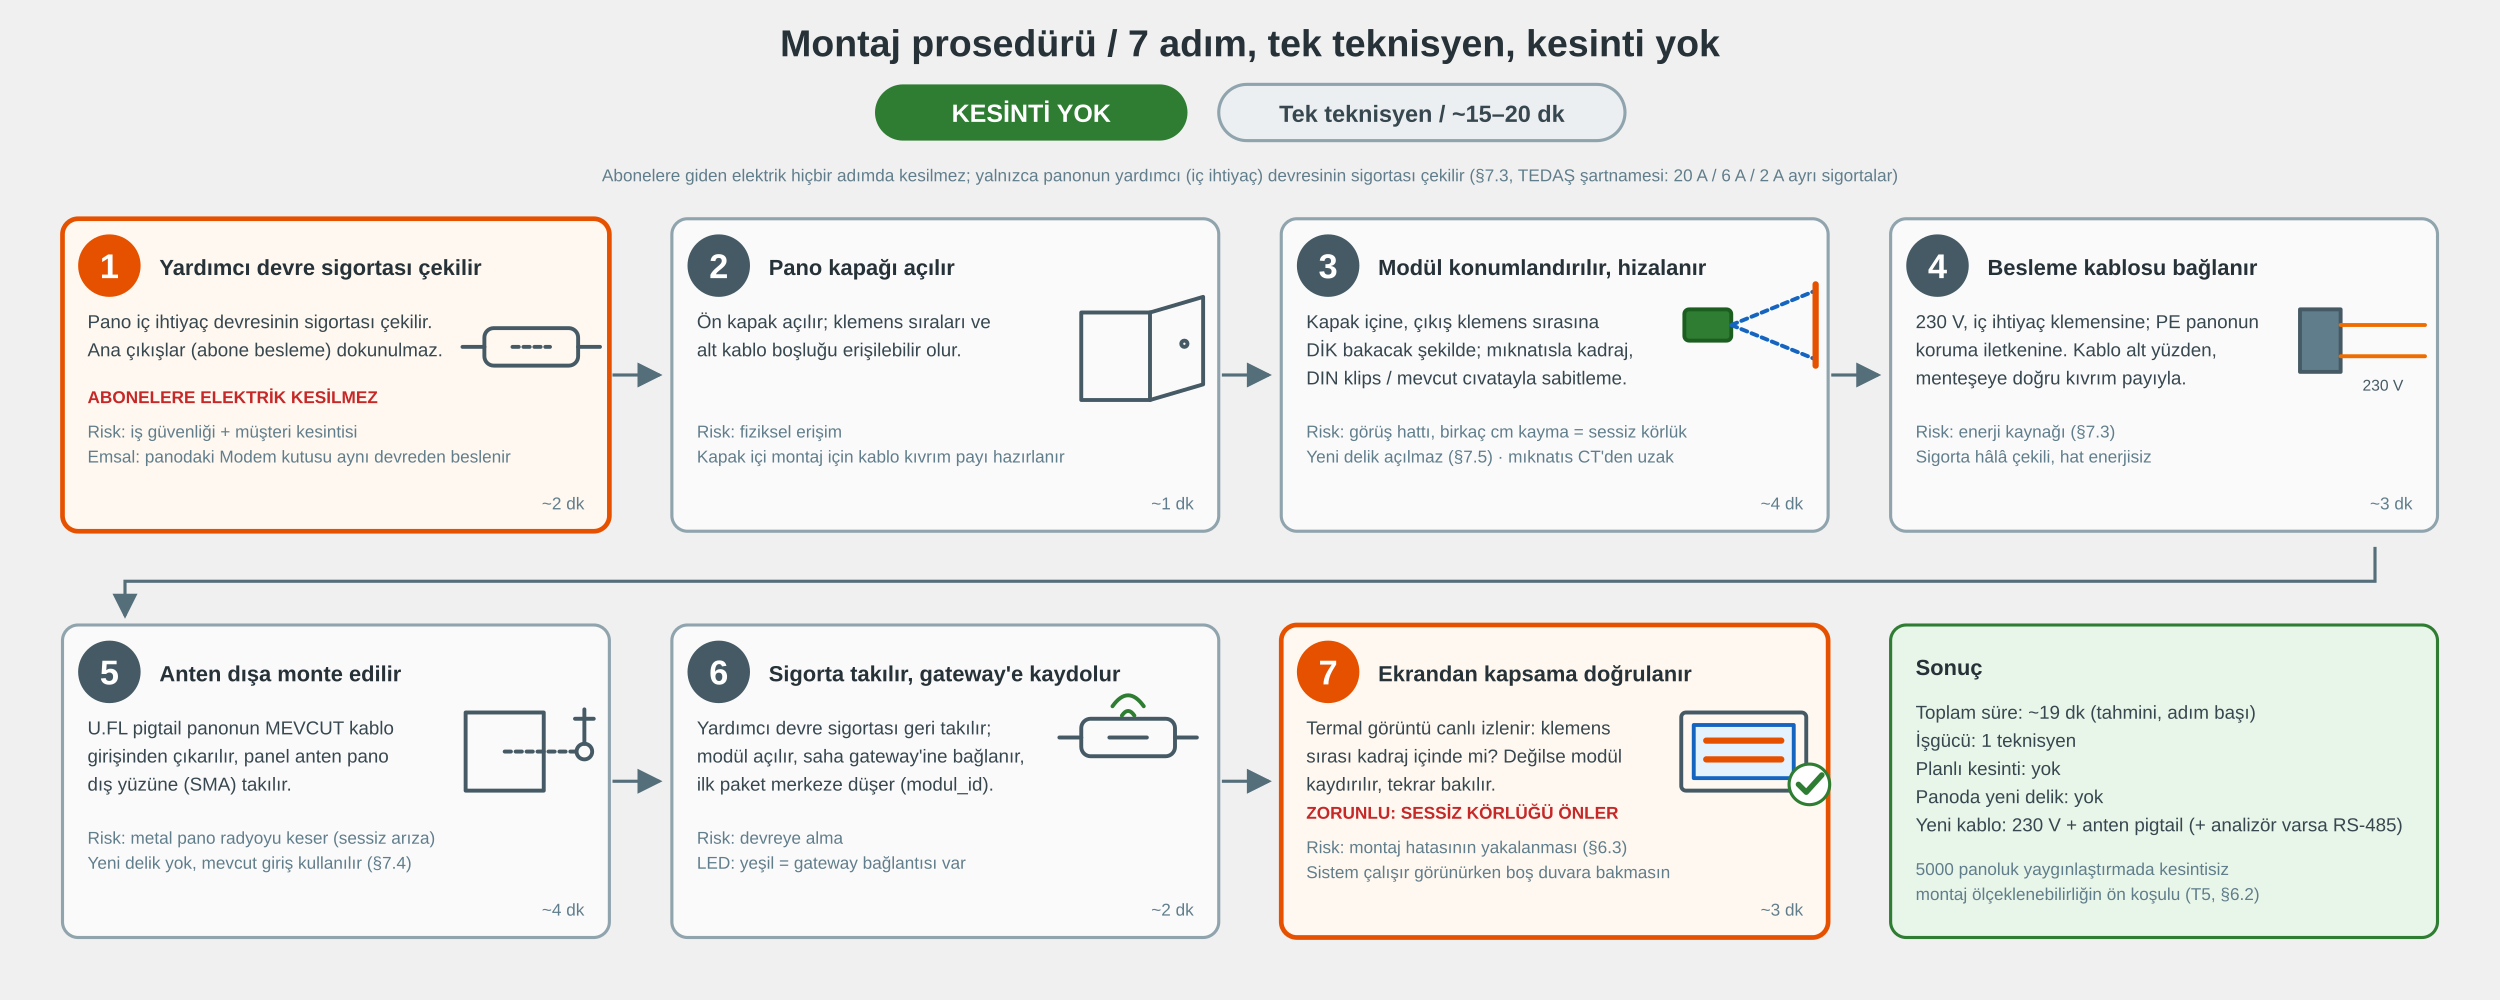
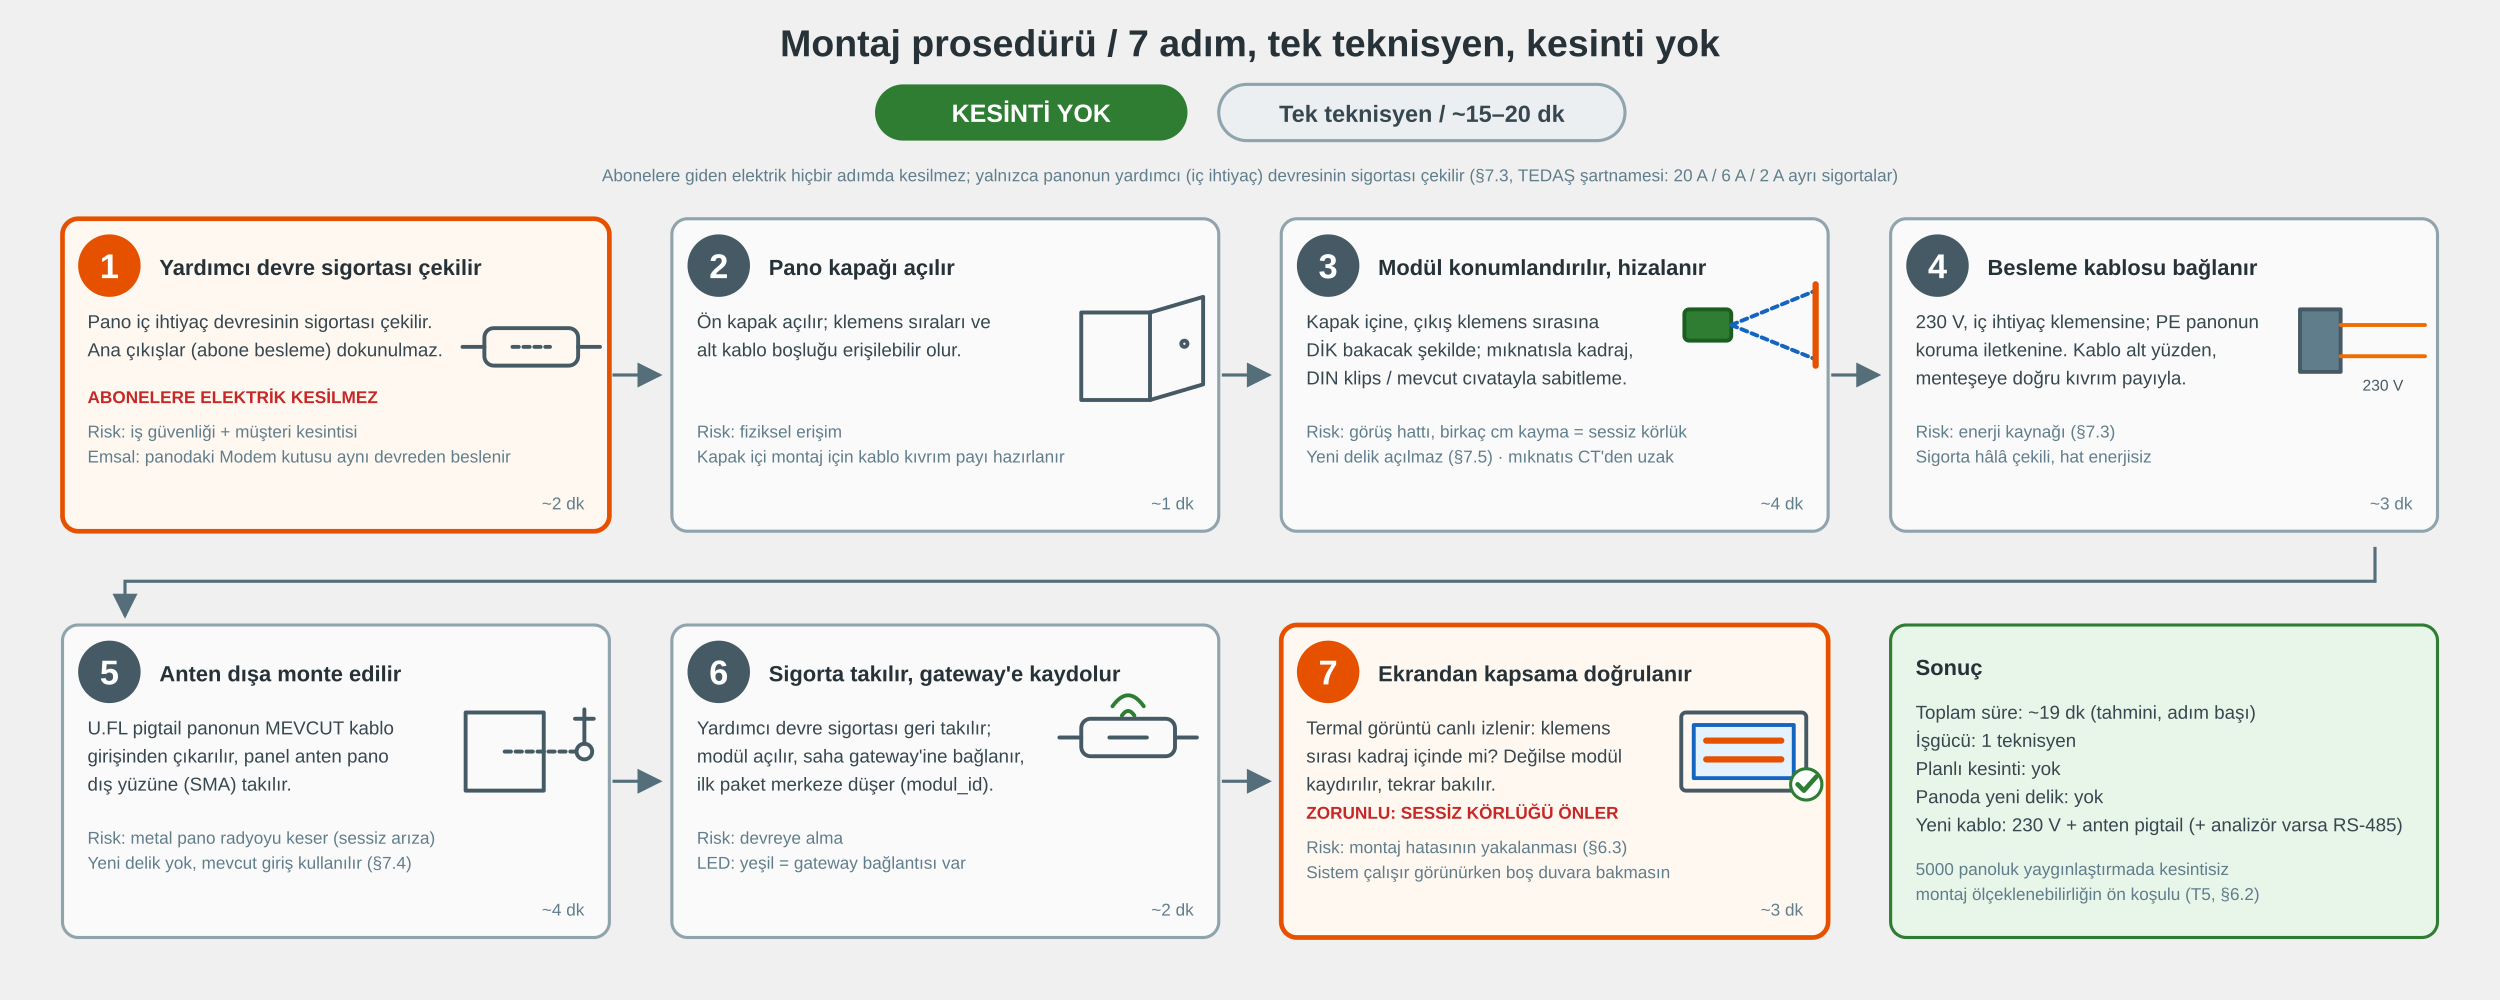
<svg xmlns="http://www.w3.org/2000/svg" viewBox="0 0 1600 640" width="100%" style="max-width:1200px;background:#fff;font-family:Arial,Helvetica,sans-serif;font-size:13px">
  <defs>
    <marker id="arr" markerWidth="10" markerHeight="10" refX="7" refY="4" orient="auto">
      <path d="M0,0 L8,4 L0,8 z" fill="#546e7a" />
    </marker>
  </defs>
  <style>
    .card{fill:#fafafa;stroke:#90a4ae;stroke-width:2}
    .hi{fill:#fff8f0;stroke:#e65100;stroke-width:3}
    .num{font-size:22px;font-weight:700;fill:#fff}
    .t{font-size:14px;font-weight:700;fill:#263238}
    .s{font-size:12px;fill:#37474f}
    .r{font-size:11px;fill:#607d8b}
    .w{font-size:11px;fill:#c62828;font-weight:700}
    .ico{fill:none;stroke:#455a64;stroke-width:2.5;stroke-linecap:round;stroke-linejoin:round}
  </style>
  <text x="800" y="36" text-anchor="middle" font-size="24" font-weight="700" fill="#263238">Montaj prosedürü / 7 adım, tek teknisyen, kesinti yok</text>
  <g transform="translate(560,54)">
    <rect x="0" y="0" width="200" height="36" rx="18" fill="#2e7d32" />
    <text x="100" y="24" text-anchor="middle" font-size="16" font-weight="700" fill="#fff">KESİNTİ YOK</text>
  </g>
  <g transform="translate(780,54)">
    <rect x="0" y="0" width="260" height="36" rx="18" fill="#eceff1" stroke="#90a4ae" stroke-width="2" />
    <text x="130" y="24" text-anchor="middle" font-size="15" font-weight="700" fill="#37474f">Tek teknisyen / ~15–20 dk</text>
  </g>
  <text x="800" y="116" text-anchor="middle" class="r">Abonelere giden elektrik hiçbir adımda kesilmez; yalnızca panonun yardımcı (iç ihtiyaç) devresinin sigortası çekilir (§7.3, TEDAŞ şartnamesi: 20 A / 6 A / 2 A ayrı sigortalar)</text>
  <g transform="translate(40,140)">
    <g>
      <rect x="0" y="0" width="350" height="200" rx="10" class="hi" />
      <circle cx="30" cy="30" r="20" fill="#e65100" />
      <text x="30" y="38" text-anchor="middle" class="num">1</text>
      <text x="62" y="36" class="t">Yardımcı devre sigortası çekilir</text>
      <g transform="translate(270,70)" class="ico">
        <rect x="0" y="0" width="60" height="24" rx="6" />
        <line x1="-14" y1="12" x2="0" y2="12" />
        <line x1="60" y1="12" x2="74" y2="12" />
        <line x1="18" y1="12" x2="42" y2="12" stroke-dasharray="4 3" />
      </g>
      <text x="16" y="70" class="s">Pano iç ihtiyaç devresinin sigortası çekilir.</text>
      <text x="16" y="88" class="s">Ana çıkışlar (abone besleme) dokunulmaz.</text>
      <text x="16" y="118" class="w">ABONELERE ELEKTRİK KESİLMEZ</text>
      <text x="16" y="140" class="r">Risk: iş güvenliği + müşteri kesintisi</text>
      <text x="16" y="156" class="r">Emsal: panodaki Modem kutusu aynı devreden beslenir</text>
      <text x="334" y="186" text-anchor="end" class="r">~2 dk</text>
    </g>
    <line x1="352" y1="100" x2="382" y2="100" stroke="#546e7a" stroke-width="2" marker-end="url(#arr)" />
    <g transform="translate(390,0)">
      <rect x="0" y="0" width="350" height="200" rx="10" class="card" />
      <circle cx="30" cy="30" r="20" fill="#455a64" />
      <text x="30" y="38" text-anchor="middle" class="num">2</text>
      <text x="62" y="36" class="t">Pano kapağı açılır</text>
      <g transform="translate(262,60)" class="ico">
        <rect x="0" y="0" width="44" height="56" />
        <path d="M44 0 L78 -10 L78 46 L44 56" />
        <circle cx="66" cy="20" r="2" />
      </g>
      <text x="16" y="70" class="s">Ön kapak açılır; klemens sıraları ve</text>
      <text x="16" y="88" class="s">alt kablo boşluğu erişilebilir olur.</text>
      <text x="16" y="140" class="r">Risk: fiziksel erişim</text>
      <text x="16" y="156" class="r">Kapak içi montaj için kablo kıvrım payı hazırlanır</text>
      <text x="334" y="186" text-anchor="end" class="r">~1 dk</text>
    </g>
    <line x1="742" y1="100" x2="772" y2="100" stroke="#546e7a" stroke-width="2" marker-end="url(#arr)" />
    <g transform="translate(780,0)">
      <rect x="0" y="0" width="350" height="200" rx="10" class="card" />
      <circle cx="30" cy="30" r="20" fill="#455a64" />
      <text x="30" y="38" text-anchor="middle" class="num">3</text>
      <text x="62" y="36" class="t">Modül konumlandırılır, hizalanır</text>
      <g transform="translate(258,58)" class="ico">
        <rect x="0" y="0" width="30" height="20" rx="3" fill="#2e7d32" stroke="#1b5e20" />
        <path d="M30 10 L84 -12 M30 10 L84 32" stroke="#1565c0" stroke-dasharray="4 3" />
        <line x1="84" y1="-16" x2="84" y2="36" stroke="#e65100" stroke-width="4" />
      </g>
      <text x="16" y="70" class="s">Kapak içine, çıkış klemens sırasına</text>
      <text x="16" y="88" class="s">DİK bakacak şekilde; mıknatısla kadraj,</text>
      <text x="16" y="106" class="s">DIN klips / mevcut cıvatayla sabitleme.</text>
      <text x="16" y="140" class="r">Risk: görüş hattı, birkaç cm kayma = sessiz körlük</text>
      <text x="16" y="156" class="r">Yeni delik açılmaz (§7.5) · mıknatıs CT'den uzak</text>
      <text x="334" y="186" text-anchor="end" class="r">~4 dk</text>
    </g>
    <line x1="1132" y1="100" x2="1162" y2="100" stroke="#546e7a" stroke-width="2" marker-end="url(#arr)" />
    <g transform="translate(1170,0)">
      <rect x="0" y="0" width="350" height="200" rx="10" class="card" />
      <circle cx="30" cy="30" r="20" fill="#455a64" />
      <text x="30" y="38" text-anchor="middle" class="num">4</text>
      <text x="62" y="36" class="t">Besleme kablosu bağlanır</text>
      <g transform="translate(262,58)" class="ico">
        <rect x="0" y="0" width="26" height="40" fill="#607d8b" stroke="#455a64" />
        <line x1="26" y1="10" x2="80" y2="10" stroke="#ef6c00" />
        <line x1="26" y1="30" x2="80" y2="30" stroke="#ef6c00" />
        <text x="40" y="52" font-size="10" fill="#455a64" stroke="none">230 V</text>
      </g>
      <text x="16" y="70" class="s">230 V, iç ihtiyaç klemensine; PE panonun</text>
      <text x="16" y="88" class="s">koruma iletkenine. Kablo alt yüzden,</text>
      <text x="16" y="106" class="s">menteşeye doğru kıvrım payıyla.</text>
      <text x="16" y="140" class="r">Risk: enerji kaynağı (§7.3)</text>
      <text x="16" y="156" class="r">Sigorta hâlâ çekili, hat enerjisiz</text>
      <text x="334" y="186" text-anchor="end" class="r">~3 dk</text>
    </g>
  </g>
  <path d="M1520 350 L1520 372 L80 372 L80 394" fill="none" stroke="#546e7a" stroke-width="2" marker-end="url(#arr)" />
  <g transform="translate(40,400)">
    <g>
      <rect x="0" y="0" width="350" height="200" rx="10" class="card" />
      <circle cx="30" cy="30" r="20" fill="#455a64" />
      <text x="30" y="38" text-anchor="middle" class="num">5</text>
      <text x="62" y="36" class="t">Anten dışa monte edilir</text>
      <g transform="translate(258,56)" class="ico">
        <rect x="0" y="0" width="50" height="50" />
        <path d="M25 25 L70 25" stroke-dasharray="4 3" />
        <circle cx="76" cy="25" r="5" />
        <path d="M76 20 L76 -2 M70 4 L82 4" />
      </g>
      <text x="16" y="70" class="s">U.FL pigtail panonun MEVCUT kablo</text>
      <text x="16" y="88" class="s">girişinden çıkarılır, panel anten pano</text>
      <text x="16" y="106" class="s">dış yüzüne (SMA) takılır.</text>
      <text x="16" y="140" class="r">Risk: metal pano radyoyu keser (sessiz arıza)</text>
      <text x="16" y="156" class="r">Yeni delik yok, mevcut giriş kullanılır (§7.4)</text>
      <text x="334" y="186" text-anchor="end" class="r">~4 dk</text>
    </g>
    <line x1="352" y1="100" x2="382" y2="100" stroke="#546e7a" stroke-width="2" marker-end="url(#arr)" />
    <g transform="translate(390,0)">
      <rect x="0" y="0" width="350" height="200" rx="10" class="card" />
      <circle cx="30" cy="30" r="20" fill="#455a64" />
      <text x="30" y="38" text-anchor="middle" class="num">6</text>
      <text x="62" y="36" class="t">Sigorta takılır, gateway'e kaydolur</text>
      <g transform="translate(262,60)" class="ico">
        <rect x="0" y="0" width="60" height="24" rx="6" />
        <line x1="-14" y1="12" x2="0" y2="12" />
        <line x1="60" y1="12" x2="74" y2="12" />
        <line x1="18" y1="12" x2="42" y2="12" />
        <path d="M20 -8 q10 -14 20 0 M26 -2 q4 -6 8 0" stroke="#2e7d32" />
      </g>
      <text x="16" y="70" class="s">Yardımcı devre sigortası geri takılır;</text>
      <text x="16" y="88" class="s">modül açılır, saha gateway'ine bağlanır,</text>
      <text x="16" y="106" class="s">ilk paket merkeze düşer (modul_id).</text>
      <text x="16" y="140" class="r">Risk: devreye alma</text>
      <text x="16" y="156" class="r">LED: yeşil = gateway bağlantısı var</text>
      <text x="334" y="186" text-anchor="end" class="r">~2 dk</text>
    </g>
    <line x1="742" y1="100" x2="772" y2="100" stroke="#546e7a" stroke-width="2" marker-end="url(#arr)" />
    <g transform="translate(780,0)">
      <rect x="0" y="0" width="350" height="200" rx="10" class="hi" />
      <circle cx="30" cy="30" r="20" fill="#e65100" />
      <text x="30" y="38" text-anchor="middle" class="num">7</text>
      <text x="62" y="36" class="t">Ekrandan kapsama doğrulanır</text>
      <g transform="translate(256,56)" class="ico">
        <rect x="0" y="0" width="80" height="50" rx="3" />
        <rect x="8" y="8" width="64" height="34" fill="#e3f2fd" stroke="#1565c0" />
        <line x1="16" y1="18" x2="64" y2="18" stroke="#e65100" stroke-width="4" />
        <line x1="16" y1="30" x2="64" y2="30" stroke="#e65100" stroke-width="4" />
-         <circle cx="82" cy="46" r="13" fill="#fff" stroke="#2e7d32" stroke-width="2" />
-         <path d="M75 46 l5 5 l10 -11" fill="none" stroke="#2e7d32" stroke-width="3.5" stroke-linecap="round" stroke-linejoin="round" />
+         <circle cx="80" cy="46" r="10" fill="#fff" stroke="#2e7d32" stroke-width="2" />
+         <path d="M74.5 46 l4 4 l8 -9" fill="none" stroke="#2e7d32" stroke-width="3" stroke-linecap="round" stroke-linejoin="round" />
      </g>
      <text x="16" y="70" class="s">Termal görüntü canlı izlenir: klemens</text>
      <text x="16" y="88" class="s">sırası kadraj içinde mi? Değilse modül</text>
      <text x="16" y="106" class="s">kaydırılır, tekrar bakılır.</text>
      <text x="16" y="124" class="w">ZORUNLU: SESSİZ KÖRLÜĞÜ ÖNLER</text>
      <text x="16" y="146" class="r">Risk: montaj hatasının yakalanması (§6.3)</text>
      <text x="16" y="162" class="r">Sistem çalışır görünürken boş duvara bakmasın</text>
      <text x="334" y="186" text-anchor="end" class="r">~3 dk</text>
    </g>
    <g transform="translate(1170,0)">
      <rect x="0" y="0" width="350" height="200" rx="10" fill="#e8f5e9" stroke="#2e7d32" stroke-width="2" />
      <text x="16" y="32" class="t" fill="#1b5e20">Sonuç</text>
      <text x="16" y="60" class="s">Toplam süre: ~19 dk (tahmini, adım başı)</text>
      <text x="16" y="78" class="s">İşgücü: 1 teknisyen</text>
      <text x="16" y="96" class="s">Planlı kesinti: yok</text>
      <text x="16" y="114" class="s">Panoda yeni delik: yok</text>
      <text x="16" y="132" class="s">Yeni kablo: 230 V + anten pigtail (+ analizör varsa RS-485)</text>
      <text x="16" y="160" class="r">5000 panoluk yaygınlaştırmada kesintisiz</text>
      <text x="16" y="176" class="r">montaj ölçeklenebilirliğin ön koşulu (T5, §6.2)</text>
    </g>
  </g>
</svg>
